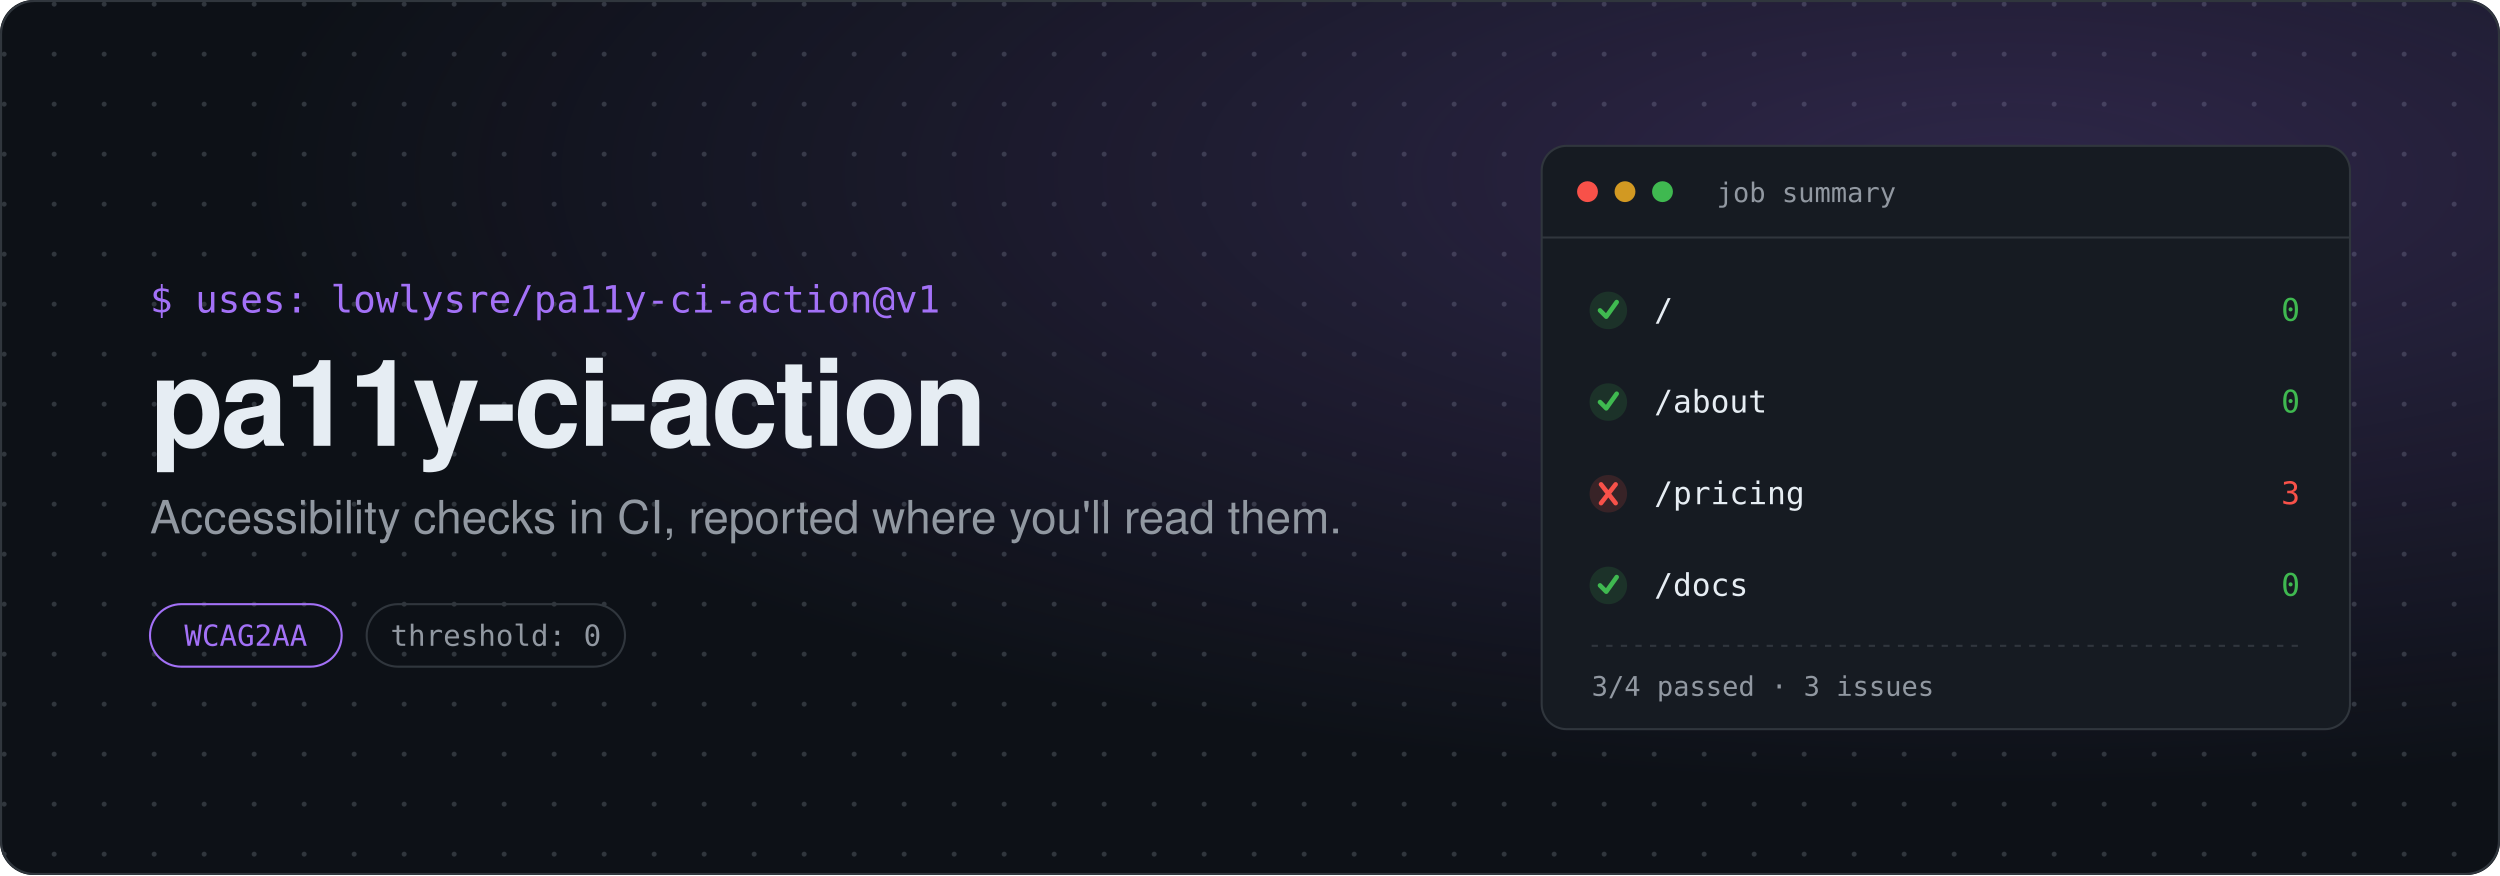
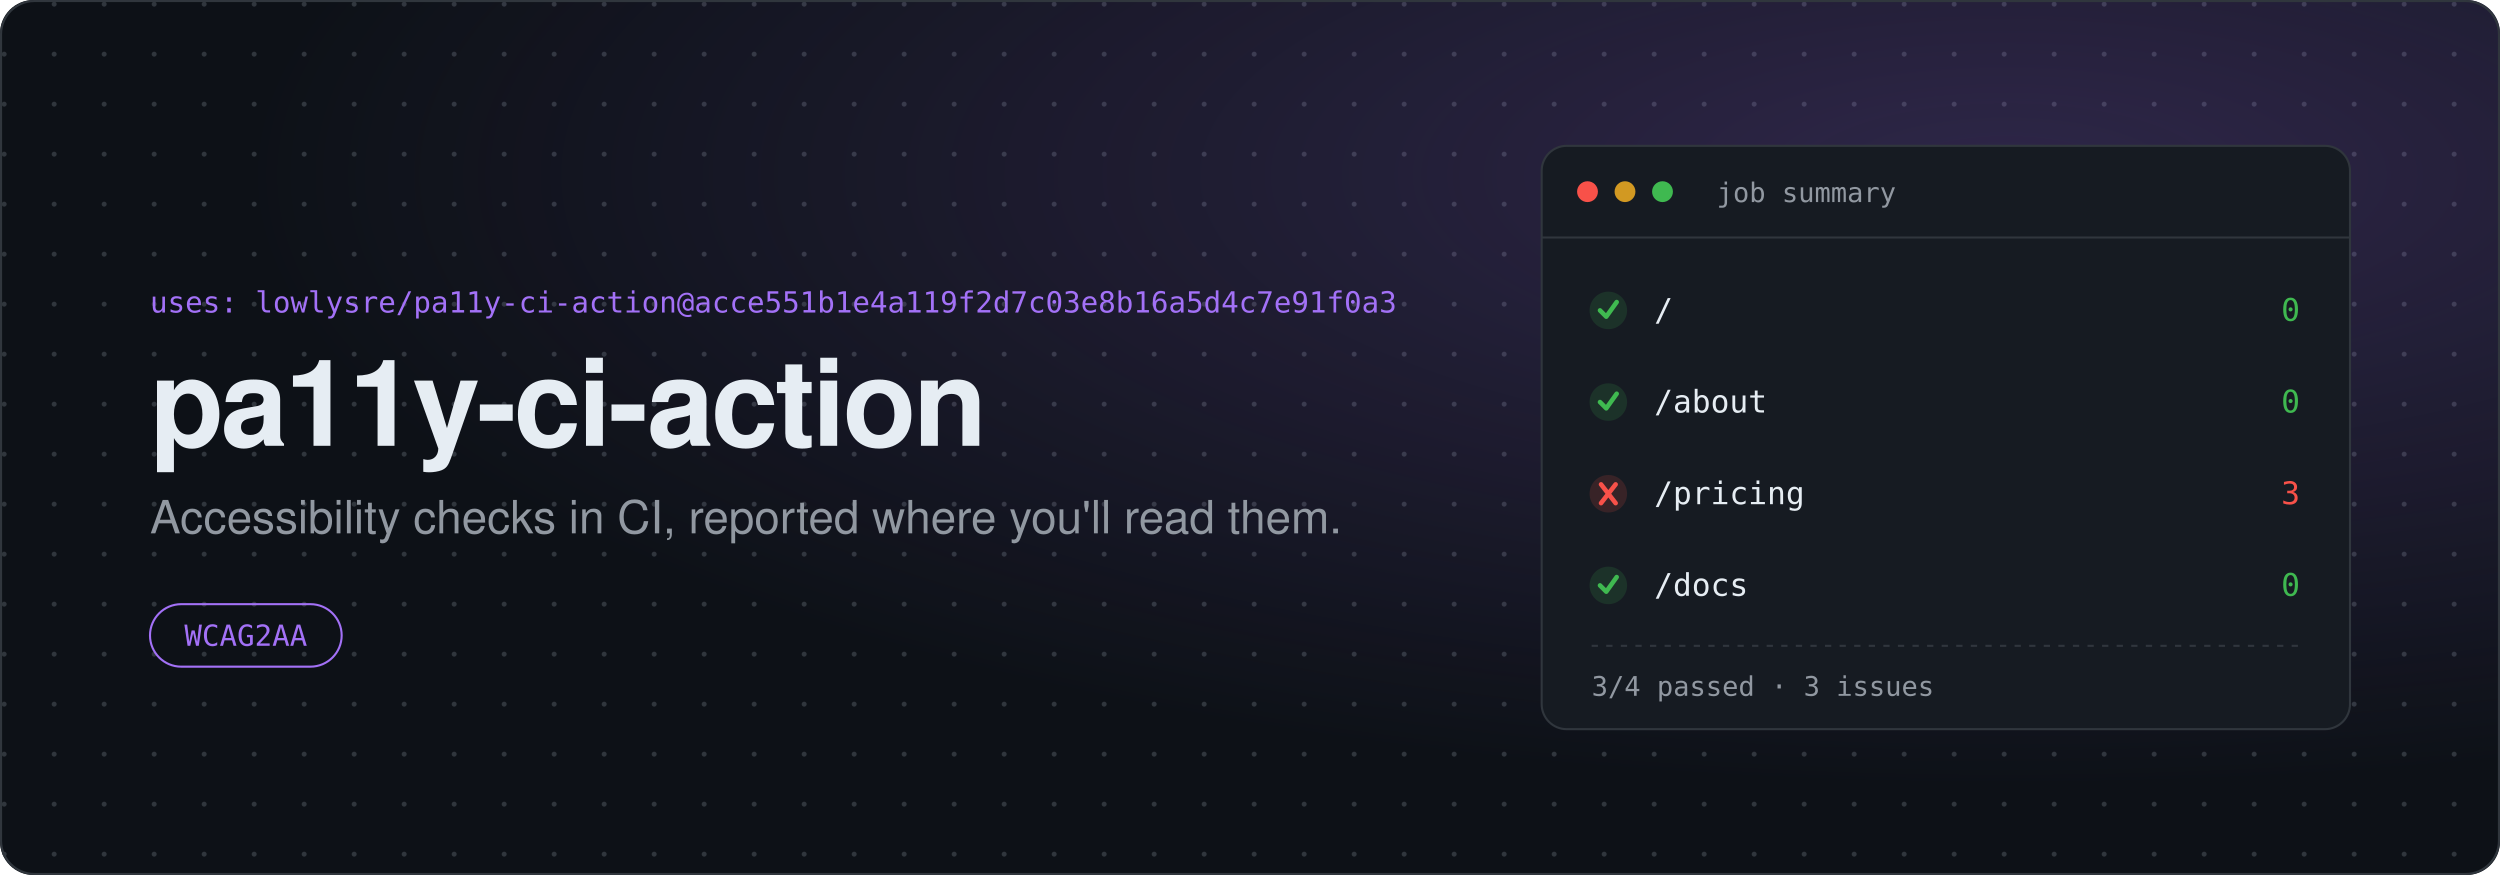
<svg xmlns="http://www.w3.org/2000/svg" width="1200" height="420" viewBox="0 0 1200 420" role="img" aria-labelledby="t d">
  <defs>
    <pattern id="dots" width="24" height="24" patternUnits="userSpaceOnUse">
      <circle cx="2" cy="2" r="1.2" fill="#30363d" />
    </pattern>
    <radialGradient id="glow" cx="80%" cy="20%" r="70%">
      <stop offset="0%" stop-color="#a371f7" stop-opacity="0.22" />
      <stop offset="100%" stop-color="#a371f7" stop-opacity="0" />
    </radialGradient>
    <clipPath id="frame">
      <rect width="1200" height="420" rx="16" />
    </clipPath>
  </defs>
  <g clip-path="url(#frame)">
    <rect width="1200" height="420" fill="#0d1117" />
    <rect width="1200" height="420" fill="url(#dots)" />
    <rect width="1200" height="420" fill="url(#glow)" />
  </g>
  <rect x="0.5" y="0.5" width="1199" height="419" rx="16" fill="none" stroke="#30363d" />
  <g font-family="ui-monospace, SFMono-Regular, Menlo, Consolas, monospace">
-     <text x="72" y="150" font-size="18" fill="#a371f7">$ uses: lowlysre/pa11y-ci-action@v1</text>
+     <text x="72" y="150" font-size="14" fill="#a371f7">uses: lowlysre/pa11y-ci-action@acce551b1e4a119f2d7c03e8b16a5d4c7e91f0a3</text>
    <text x="72" y="214" font-family="-apple-system, Segoe UI, Helvetica, Arial, sans-serif" font-size="58" font-weight="700" fill="#e6edf3" letter-spacing="-1.5">pa11y-ci-action</text>
    <text x="72" y="256" font-family="-apple-system, Segoe UI, Helvetica, Arial, sans-serif" font-size="22" fill="#9198a1">Accessibility checks in CI, reported where you'll read them.</text>
    <g font-size="14">
      <rect x="72" y="290" width="92" height="30" rx="15" fill="none" stroke="#a371f7" />
      <text x="118" y="310" text-anchor="middle" fill="#a371f7">WCAG2AA</text>
-       <rect x="176" y="290" width="124" height="30" rx="15" fill="none" stroke="#30363d" />
-       <text x="238" y="310" text-anchor="middle" fill="#9198a1">threshold: 0</text>
    </g>
  </g>
  <g transform="translate(740 70)">
    <rect width="388" height="280" rx="12" fill="#161b22" stroke="#30363d" />
    <circle cx="22" cy="22" r="5" fill="#f85149" />
    <circle cx="40" cy="22" r="5" fill="#d29922" />
    <circle cx="58" cy="22" r="5" fill="#3fb950" />
    <text x="84" y="27" font-family="ui-monospace, SFMono-Regular, Menlo, Consolas, monospace" font-size="13" fill="#9198a1">job summary</text>
    <line x1="0" y1="44" x2="388" y2="44" stroke="#30363d" />
    <g font-family="ui-monospace, SFMono-Regular, Menlo, Consolas, monospace" font-size="15">
      <g transform="translate(24 84)">
        <circle cx="8" cy="-5" r="9" fill="#3fb950" fill-opacity="0.15" />
        <path d="M4 -5 L7 -2 L12 -9" fill="none" stroke="#3fb950" stroke-width="2.2" stroke-linecap="round" stroke-linejoin="round" />
        <text x="30" y="0" fill="#e6edf3">/</text>
        <text x="340" y="0" text-anchor="end" fill="#3fb950">0</text>
      </g>
      <g transform="translate(24 128)">
        <circle cx="8" cy="-5" r="9" fill="#3fb950" fill-opacity="0.15" />
        <path d="M4 -5 L7 -2 L12 -9" fill="none" stroke="#3fb950" stroke-width="2.2" stroke-linecap="round" stroke-linejoin="round" />
        <text x="30" y="0" fill="#e6edf3">/about</text>
        <text x="340" y="0" text-anchor="end" fill="#3fb950">0</text>
      </g>
      <g transform="translate(24 172)">
        <circle cx="8" cy="-5" r="9" fill="#f85149" fill-opacity="0.15" />
        <path d="M4.5 -9.5 L11.5 -0.5 M11.5 -9.5 L4.5 -0.5" fill="none" stroke="#f85149" stroke-width="2.2" stroke-linecap="round" />
        <text x="30" y="0" fill="#e6edf3">/pricing</text>
        <text x="340" y="0" text-anchor="end" fill="#f85149">3</text>
      </g>
      <g transform="translate(24 216)">
        <circle cx="8" cy="-5" r="9" fill="#3fb950" fill-opacity="0.15" />
        <path d="M4 -5 L7 -2 L12 -9" fill="none" stroke="#3fb950" stroke-width="2.2" stroke-linecap="round" stroke-linejoin="round" />
        <text x="30" y="0" fill="#e6edf3">/docs</text>
        <text x="340" y="0" text-anchor="end" fill="#3fb950">0</text>
      </g>
    </g>
    <line x1="24" y1="240" x2="364" y2="240" stroke="#30363d" stroke-dasharray="3 4" />
    <text x="24" y="264" font-family="ui-monospace, SFMono-Regular, Menlo, Consolas, monospace" font-size="13" fill="#9198a1">3/4 passed · 3 issues</text>
  </g>
</svg>
